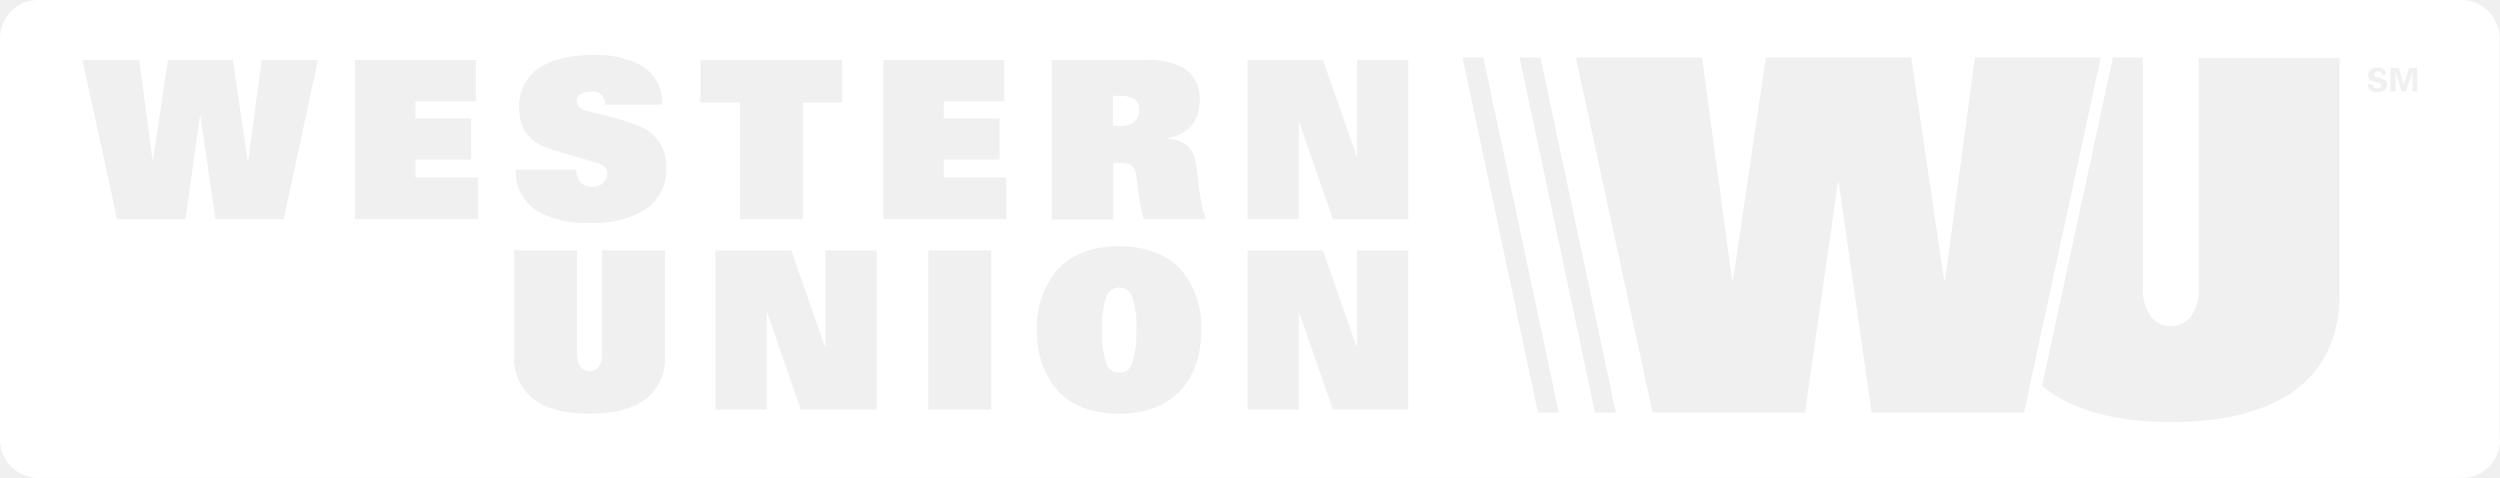
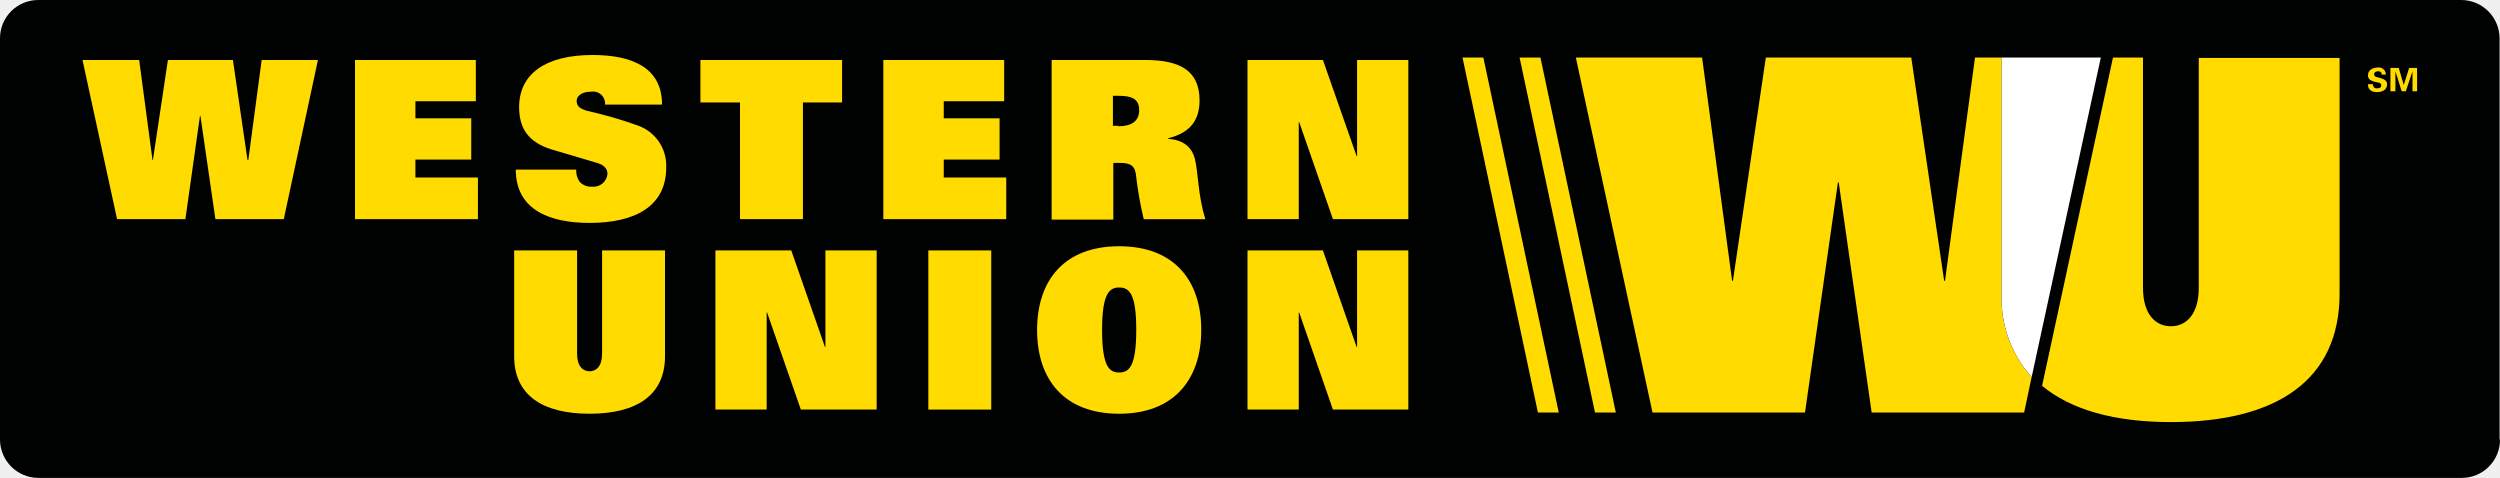
- <svg xmlns="http://www.w3.org/2000/svg" width="304" height="58.115" viewBox="0 0 304 58.115">
+ <svg xmlns="http://www.w3.org/2000/svg" width="304.745" height="58.257" viewBox="0 0 304.745 58.257">
  <g id="westernUnion" transform="translate(-26.8 -268.7)">
-     <path id="Exclusion_1" data-name="Exclusion 1" d="M299.339,58.115H4.662A4.682,4.682,0,0,1,0,53.453V4.661A4.649,4.649,0,0,1,4.662,0H299.288a4.681,4.681,0,0,1,4.661,4.661V53.453H304a4.65,4.65,0,0,1-4.662,4.662ZM256.931,6.992h0l-8.614,39.925c3.54,2.925,8.808,4.408,15.656,4.408,6.56,0,11.655-1.315,15.143-3.908,3.568-2.651,5.377-6.587,5.377-11.7V7.043H267.368V34.959a5.575,5.575,0,0,1-1.032,3.629,3.117,3.117,0,0,1-4.725,0,5.575,5.575,0,0,1-1.033-3.629V6.992ZM136.091,29.944a12.119,12.119,0,0,0-4.381.743,8.261,8.261,0,0,0-3.118,2.088,10.59,10.59,0,0,0-2.483,7.354,10.588,10.588,0,0,0,2.483,7.353,8.266,8.266,0,0,0,3.118,2.087,12.124,12.124,0,0,0,4.381.743c6.25,0,9.981-3.807,9.981-10.183a10.591,10.591,0,0,0-2.483-7.354,8.262,8.262,0,0,0-3.117-2.088A12.12,12.12,0,0,0,136.091,29.944Zm-73.568.507V43.32a6.154,6.154,0,0,0,2.4,5.244c1.557,1.16,3.835,1.748,6.77,1.748s5.213-.588,6.77-1.748a6.154,6.154,0,0,0,2.4-5.244V30.45H73.214V43.016c0,1.332-.568,2.128-1.52,2.128s-1.52-.8-1.52-2.128V30.45Zm129.1-23.458,9.323,43.169h18.544l4-27.968h.1l4,27.968h18.544l.912-4.307,8.41-38.861h-15.3l-3.648,27.157h-.1l-4-27.157H214.726l-4,27.157h-.1L206.974,6.992Zm-6.84,0,9.171,43.169h2.534l-9.17-43.168Zm-6.941,0,9.17,43.169h2.533l-9.17-43.168ZM157.928,38h.05l4.1,11.8h9.171V30.45h-6.231V42.2h-.051l-4.1-11.755H151.7V49.8h6.232V38Zm-64.7,0h.05l4.1,11.8H106.6V30.45h-6.232V42.2h-.05l-4.1-11.755H86.995V49.8h6.232V38Zm19.658-7.55V49.8h7.651V30.45Zm-50.16-9.829a5.567,5.567,0,0,0,2.736,5.123,12.174,12.174,0,0,0,6.232,1.361,12.161,12.161,0,0,0,6.713-1.583,5.8,5.8,0,0,0,2.609-5.155,5.185,5.185,0,0,0-3.5-5.117,34.16,34.16,0,0,0-4.754-1.422l-.016,0c-.5-.125-.98-.242-1.361-.347-.84-.262-1.266-.522-1.266-1.217,0-.555.548-1.115,1.773-1.115a1.46,1.46,0,0,1,1.672,1.622v-.051h6.941a5.17,5.17,0,0,0-2.425-4.706,11.5,11.5,0,0,0-6.035-1.324,15.655,15.655,0,0,0-3.788.42,8.334,8.334,0,0,0-2.8,1.227,5.424,5.424,0,0,0-2.331,4.686c0,2.73,1.234,4.323,4,5.168l5.472,1.622c.578.165,1.267.527,1.267,1.317A1.7,1.7,0,0,1,72,22.7a1.877,1.877,0,0,1-1.52-.608,2.376,2.376,0,0,1-.405-1.469ZM127.883,7.3V26.7h7.5V19.81h.862c1.214,0,1.722.357,1.874,1.317.064.408.127.861.193,1.341a29.891,29.891,0,0,0,.77,4.182h7.5a25.778,25.778,0,0,1-.926-4.991v0a19.8,19.8,0,0,0-.341-2.3c-.412-1.545-1.458-2.334-3.293-2.483v-.051c2.627-.645,3.851-2.11,3.851-4.611a4.269,4.269,0,0,0-1.735-3.825A8.584,8.584,0,0,0,139.283,7.3ZM10.032,7.3l4.205,19.355h8.31L24.32,14.086h.051L26.195,26.65H34.5L38.659,7.3h-6.84L30.2,19.456h-.1L28.323,7.3h-7.9l-1.825,12.16h-.05L16.923,7.3Zm147.9,7.549h.05l4.1,11.805h9.171V7.3h-6.231V19h-.051l-4.1-11.7H151.7V26.65h6.232v-11.8ZM107.413,7.3V26.65H122.36V21.583h-7.6V19.4h6.79V14.389h-6.79V12.312h7.347V7.3Zm-22.242,0v5.168h4.813V26.65h7.651V12.464H102.4V7.3Zm-42,0V26.65H58.115V21.583h-7.6V19.4H57.3V14.389H50.515V12.312h7.347V7.3Zm244.771,2.939c0,.639.375.962,1.115.962.285,0,1.216-.069,1.216-.962,0-.545-.624-.7-1.038-.8l-.027-.007c-.249-.05-.507-.1-.507-.405,0-.244.237-.355.456-.355.324,0,.456.117.456.4h.507a.816.816,0,0,0-.258-.629,1.035,1.035,0,0,0-.7-.231c-.605,0-1.216.3-1.216.962,0,.57.579.715.962.811.042.008.086.015.124.021.239.037.535.084.535.384,0,.239-.182.355-.558.355-.29,0-.456-.184-.456-.507Zm3.344-1.571.76,2.432h.507l.81-2.429h0V11.1h.558V8.259h-.963l-.658,2.077-.608-2.077h-1.013V11.1h.608ZM136.091,45.3a1.483,1.483,0,0,1-1.476-.893,10.308,10.308,0,0,1-.6-4.275,10.494,10.494,0,0,1,.583-4.238,1.673,1.673,0,0,1,3.008.019,10.551,10.551,0,0,1,.564,4.218,10.308,10.308,0,0,1-.6,4.275A1.483,1.483,0,0,1,136.091,45.3Zm109.951-.658a12.9,12.9,0,0,1-1.708-3.212,15.881,15.881,0,0,1-.87-4.174,14.24,14.24,0,0,0,2.579,7.386ZM135.99,15.351h0V15.3h-.659V11.653h.709a3.578,3.578,0,0,1,1.792.329,1.463,1.463,0,0,1,.691,1.393C138.523,14.687,137.671,15.351,135.99,15.351Z" transform="translate(26.8 268.7)" fill="#fff" />
+     <g id="Group_1" data-name="Group 1" transform="translate(26.8 268.7)">
+       <path id="Path_1" data-name="Path 1" d="M331.545,322.284a4.661,4.661,0,0,1-4.673,4.673H31.473a4.693,4.693,0,0,1-4.673-4.673V273.373a4.66,4.66,0,0,1,4.673-4.673H326.822a4.693,4.693,0,0,1,4.673,4.673v48.912Z" transform="translate(-26.8 -268.7)" fill="#000101" />
+     </g>
+     <path id="Path_2" data-name="Path 2" d="M46.6,283.1h6.908l1.625,12.19h.051l1.828-12.19h7.923l1.778,12.19h.1L68.44,283.1H75.3l-4.165,19.4H62.8l-1.828-12.6h-.051l-1.778,12.6h-8.33Z" transform="translate(-9.743 -7.086)" fill="#ffdb00" />
+     <path id="Path_3" data-name="Path 3" d="M112,283.1h14.729v5.028h-7.365v2.082h6.806v5.028h-6.806v2.184h7.619V302.5H112Z" transform="translate(-41.926 -7.086)" fill="#ffdb00" />
+     <g id="Group_2" data-name="Group 2" transform="translate(89.476 275.404)">
+       <path id="Path_4" data-name="Path 4" d="M161.469,287.995a1.463,1.463,0,0,0-1.676-1.625c-1.219,0-1.778.559-1.778,1.117,0,.711.457.965,1.27,1.219a51.639,51.639,0,0,1,6.146,1.778,5.178,5.178,0,0,1,3.5,5.13c0,4.774-3.86,6.755-9.346,6.755-4.673,0-8.99-1.473-8.99-6.5h7.365a2.388,2.388,0,0,0,.406,1.473,1.861,1.861,0,0,0,1.524.609,1.7,1.7,0,0,0,1.879-1.575c0-.711-.559-1.117-1.27-1.321l-5.485-1.625c-3-.914-4.012-2.692-4.012-5.181,0-4.063,3.251-6.349,8.939-6.349,4.825,0,8.482,1.524,8.482,6.044h-6.958Z" transform="translate(-150.397 -281.9)" fill="#ffdb00" />
+       <path id="Path_5" data-name="Path 5" d="M199.725,288.281H194.9V283.1h17.269v5.181h-4.774V302.5h-7.669Z" transform="translate(-172.196 -282.491)" fill="#ffdb00" />
+       <path id="Path_6" data-name="Path 6" d="M238.8,283.1h14.729v5.028h-7.365v2.082h6.806v5.028h-6.806v2.184h7.619V302.5H238.8Z" transform="translate(-193.799 -282.491)" fill="#ffdb00" />
+       <path id="Path_7" data-name="Path 7" d="M279.1,283.1h11.479c4.165,0,6.6,1.27,6.6,4.927,0,2.235-.965,3.911-3.86,4.622v.051c1.879.152,2.9.965,3.3,2.489.406,1.676.356,4.419,1.27,7.314h-7.517a46.543,46.543,0,0,1-.965-5.536c-.152-.965-.66-1.321-1.879-1.321h-.863v6.908h-7.517V283.1Zm8.177,8.076c1.473,0,2.54-.508,2.54-1.981,0-1.422-1.016-1.727-2.489-1.727h-.711v3.657h.66Z" transform="translate(-213.631 -282.491)" fill="#ffdb00" />
+       <path id="Path_8" data-name="Path 8" d="M326.2,283.1h9.193l4.114,11.733h.051V283.1h6.247v19.4h-9.193L332.5,290.668h-.051V302.5H326.2Z" transform="translate(-236.808 -282.491)" fill="#ffdb00" />
+       <path id="Path_9" data-name="Path 9" d="M168.586,341.7c0,4.673-3.352,7.009-9.193,7.009s-9.193-2.336-9.193-7.009V328.8h7.669v12.6c0,1.524.711,2.133,1.524,2.133s1.524-.609,1.524-2.133V328.8h7.669Z" transform="translate(-150.2 -304.979)" fill="#ffdb00" />
+       <path id="Path_10" data-name="Path 10" d="M198.5,328.8h9.244l4.114,11.784h.051V328.8h6.247v19.4h-9.244L204.8,336.368h-.051V348.2H198.5Z" transform="translate(-173.968 -304.979)" fill="#ffdb00" />
+       <rect id="Rectangle_1" data-name="Rectangle 1" width="7.669" height="19.402" transform="translate(50.486 23.821)" fill="#ffdb00" />
+       <path id="Path_11" data-name="Path 11" d="M285.706,327.8c6.7,0,10.006,4.165,10.006,10.209s-3.352,10.209-10.006,10.209c-6.7,0-10.006-4.165-10.006-10.209S279,327.8,285.706,327.8m0,15.39c1.168,0,2.082-.66,2.082-5.181,0-4.368-.813-5.181-2.082-5.181-1.219,0-2.082.762-2.082,5.181,0,4.52.914,5.181,2.082,5.181" transform="translate(-211.957 -304.487)" fill="#ffdb00" />
+       <path id="Path_12" data-name="Path 12" d="M326.2,328.8h9.193l4.114,11.784h.051V328.8h6.247v19.4h-9.193L332.5,336.368h-.051V348.2H326.2Z" transform="translate(-236.808 -304.979)" fill="#ffdb00" />
+       <path id="Path_13" data-name="Path 13" d="M456.908,282.5h-3.251L450,309.724h-.1L445.887,282.5H428.161l-4.012,27.224h-.1L420.39,282.5H405l9.346,43.274h18.589l4.012-28.037h.1l4.012,28.037h18.589l.914-4.317a14.257,14.257,0,0,1-3.657-10.209Z" transform="translate(-275.585 -282.195)" fill="#ffdb00" />
+       <path id="Path_14" data-name="Path 14" d="M507.2,282.5v28.748a14.342,14.342,0,0,0,3.657,10.209l8.431-38.957Z" transform="translate(-325.877 -282.195)" fill="#fff" />
+       <path id="Path_15" data-name="Path 15" d="M536,282.5v28.037c0,3.4-1.625,4.724-3.4,4.724s-3.4-1.321-3.4-4.724V282.5h-3.657L516.9,322.523c3.5,2.9,8.787,4.419,15.694,4.419,13.053,0,20.57-5.231,20.57-15.644V282.551H536Z" transform="translate(-330.65 -282.195)" fill="#ffdb00" />
+       <path id="Path_16" data-name="Path 16" d="M380.34,282.5H377.8l9.193,43.274h2.54Z" transform="translate(-262.2 -282.195)" fill="#ffdb00" />
+       <path id="Path_17" data-name="Path 17" d="M400.693,325.774h2.54L394.04,282.5H391.5Z" transform="translate(-268.942 -282.195)" fill="#ffdb00" />
+       <path id="Path_18" data-name="Path 18" d="M596.776,285.763c0-.3-.152-.406-.457-.406-.2,0-.457.1-.457.356,0,.3.254.356.508.406.406.1,1.067.254,1.067.813,0,.711-.609.965-1.219.965-.66,0-1.117-.254-1.117-.965h.609c0,.3.152.508.457.508.254,0,.559-.051.559-.356,0-.356-.406-.356-.66-.406-.406-.1-.965-.254-.965-.813,0-.66.609-.965,1.219-.965a.856.856,0,0,1,.965.863h-.508Z" transform="translate(-369.131 -283.376)" fill="#ffdb00" />
+       <path id="Path_19" data-name="Path 19" d="M602.379,287.844h-.508l-.762-2.438h0v2.438H600.5V285h1.016l.609,2.082.66-2.082h.965v2.844h-.559v-2.438h0Z" transform="translate(-371.789 -283.425)" fill="#ffdb00" />
+     </g>
  </g>
</svg>
